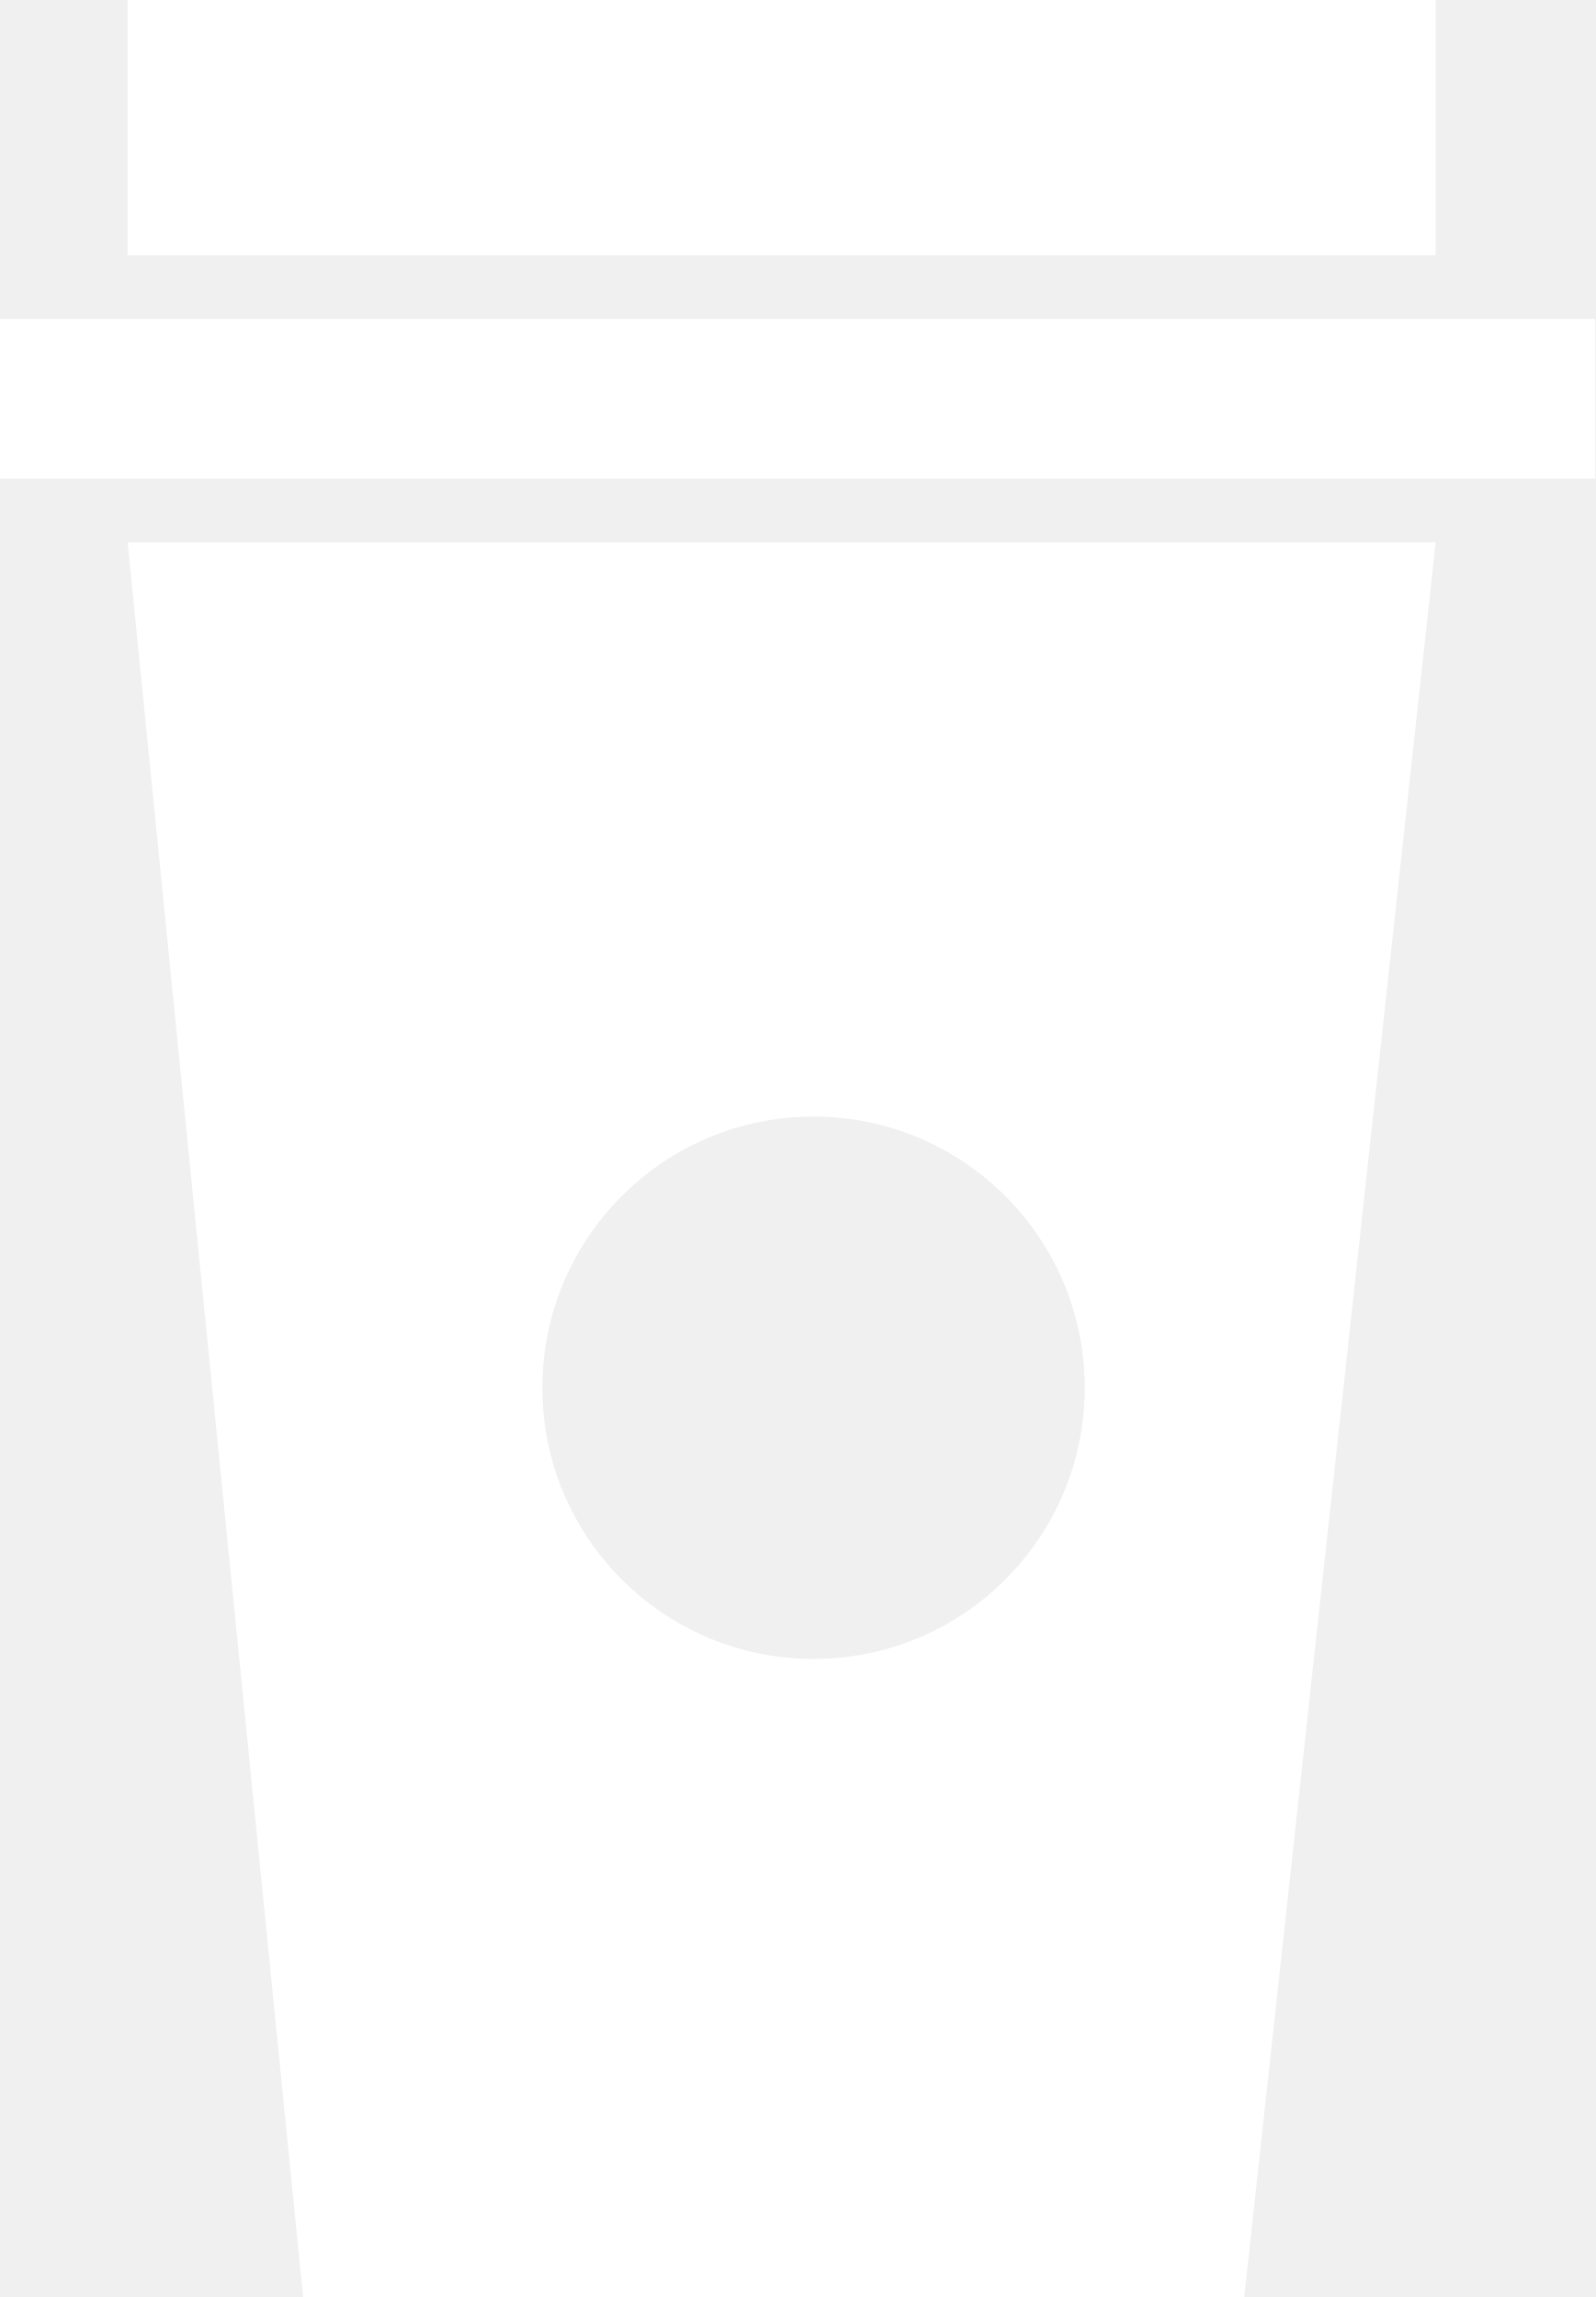
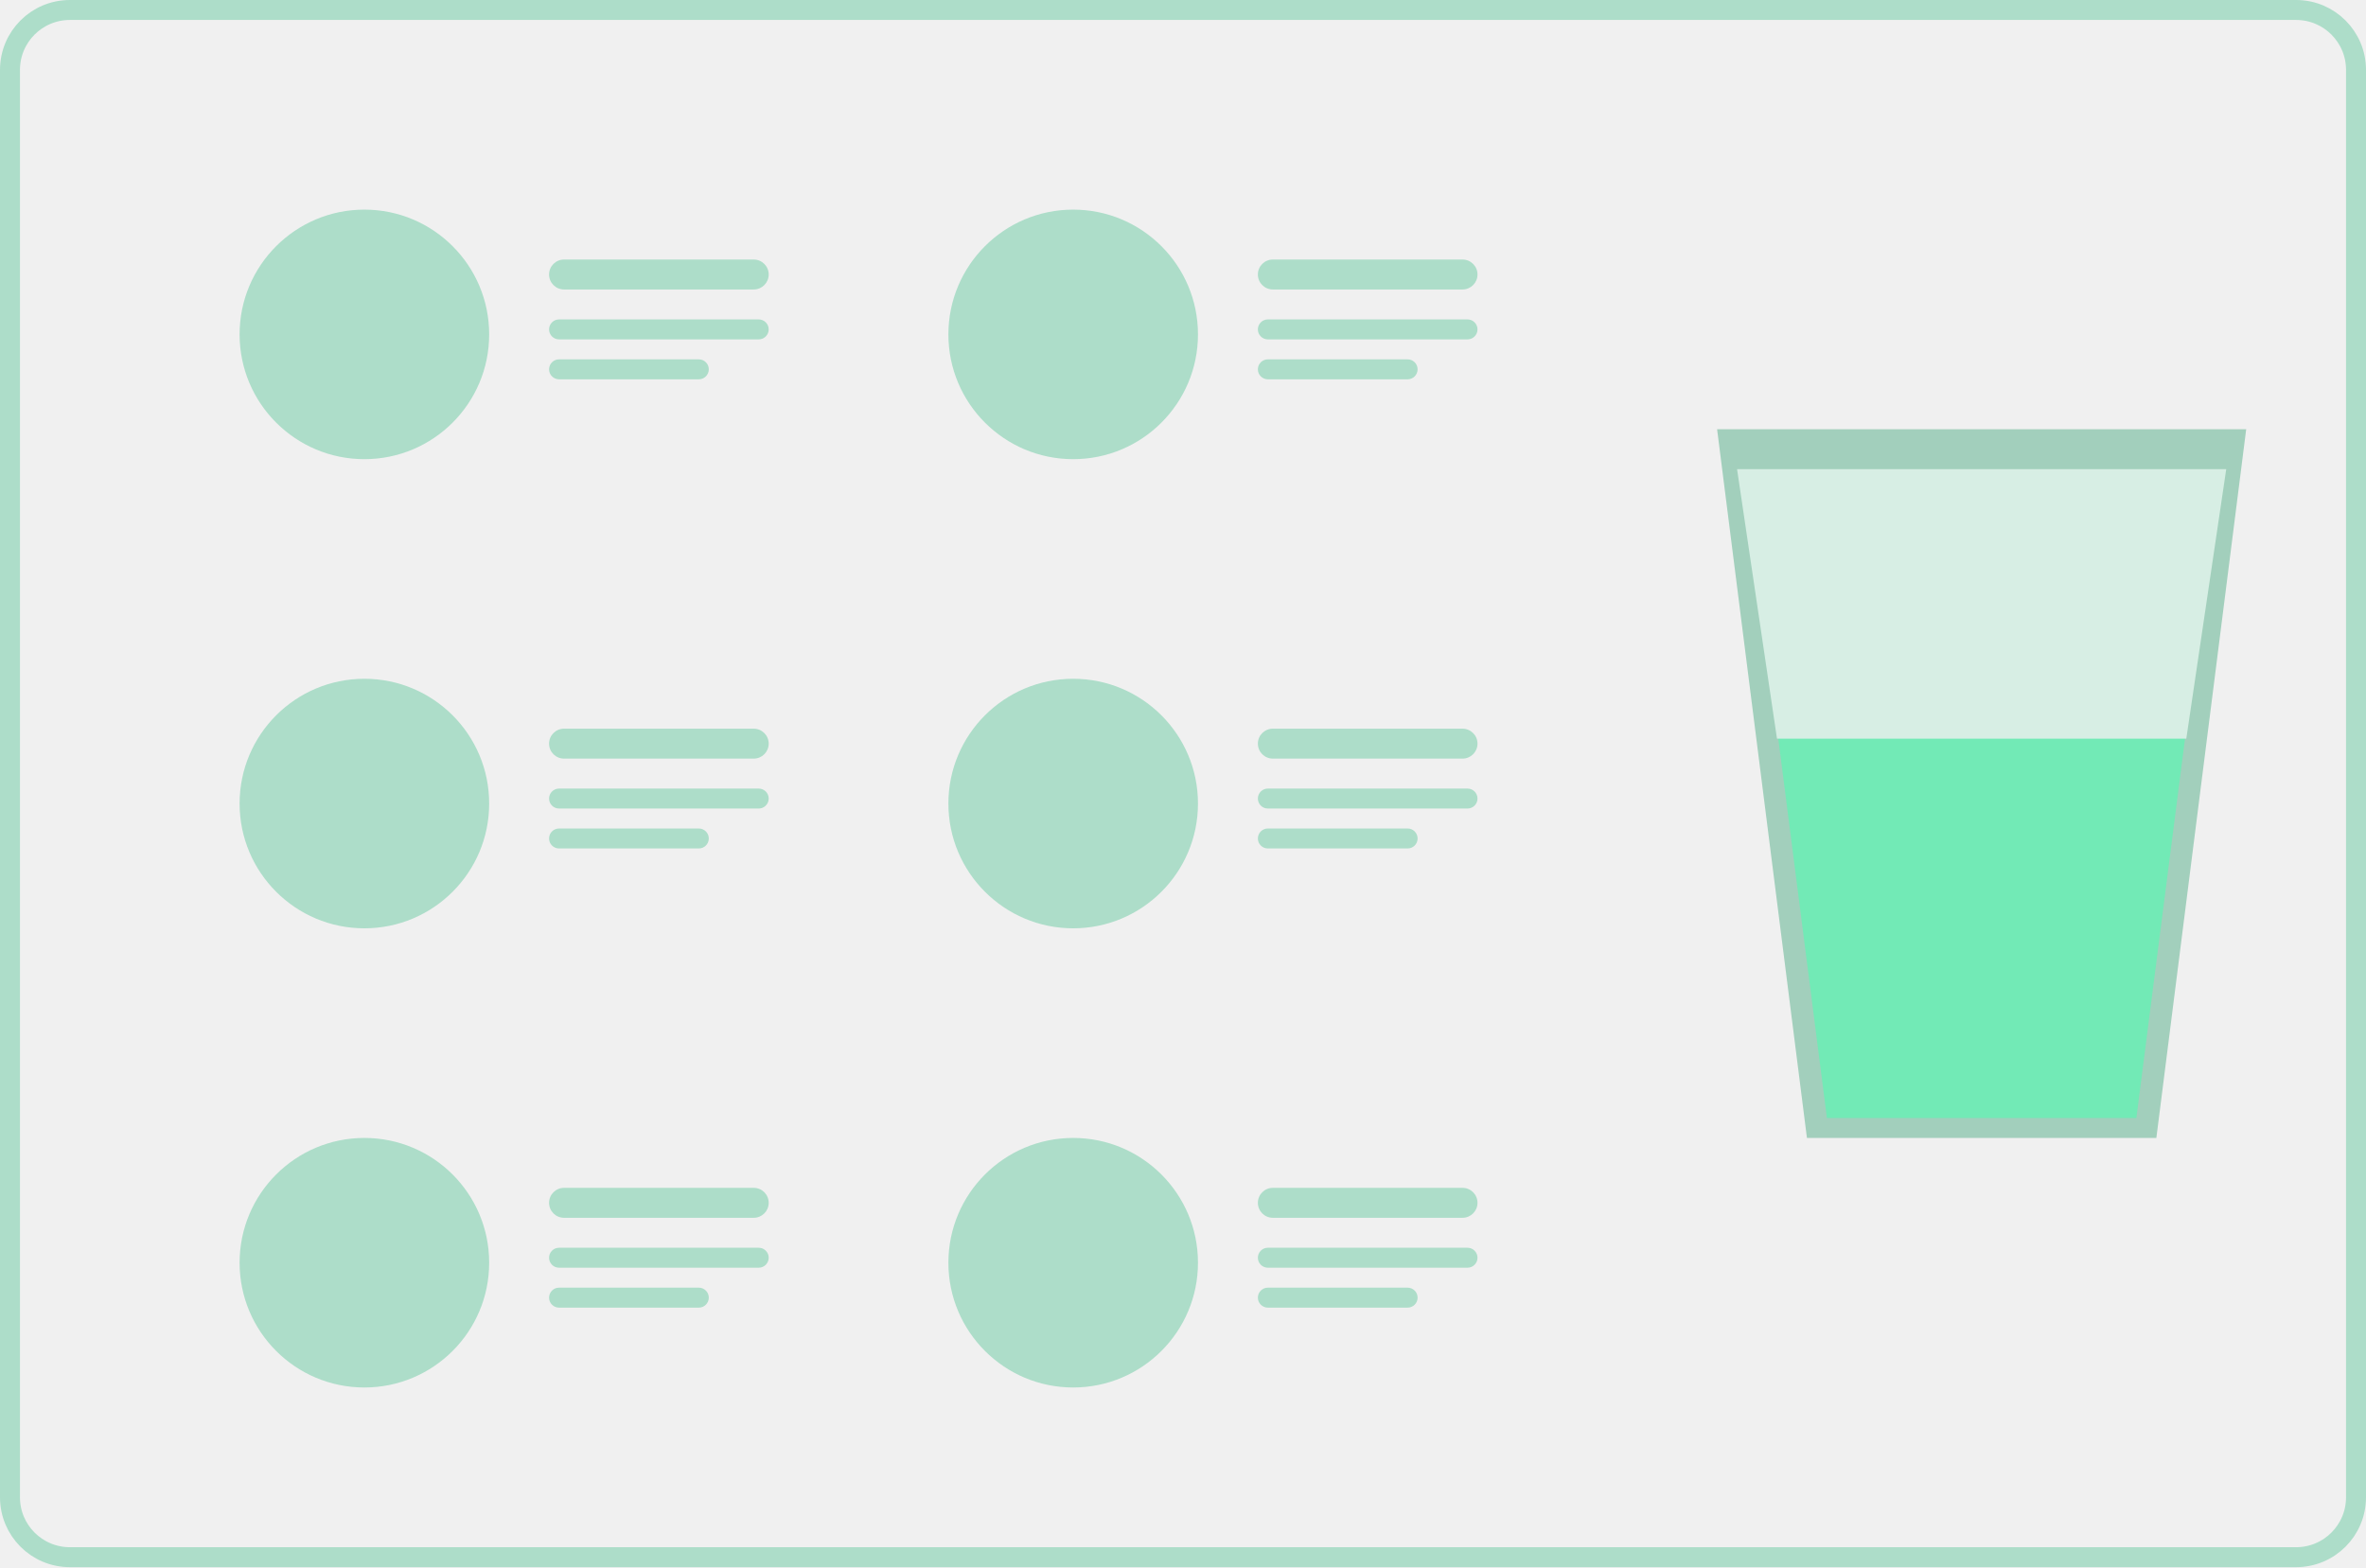
- <svg xmlns="http://www.w3.org/2000/svg" width="50px" height="72px" viewBox="0 0 50 72" version="1.1">
+ <svg xmlns="http://www.w3.org/2000/svg" width="237px" height="157px" viewBox="0 0 237 157" version="1.1">
  <defs />
  <g id="Page-1" stroke="none" stroke-width="1" fill="none" fill-rule="evenodd">
-     <g id="Group-3" fill="#FFFFFF">
-       <rect id="Rectangle-6" x="0" y="10" width="50" height="5" />
-       <path d="M4,17 L45,17 L39,72 L9.5,72 L4,17 Z M25.5,52 C30.194,52 34,48.194 34,43.5 C34,38.806 30.194,35 25.5,35 C20.806,35 17,38.806 17,43.5 C17,48.194 20.806,52 25.5,52 Z" id="Combined-Shape" />
-       <rect id="Rectangle-6-Copy" x="4" y="0" width="41" height="8" />
+     <g id="Group">
+       <rect id="Rectangle-2" stroke="#ADDDC9" stroke-width="2" x="1" y="1" width="235" height="155" rx="6" />
+       <g id="Group-Copy" transform="translate(95, 21)" fill="#ADDDC9">
+         <circle id="Oval" cx="12.5" cy="12.5" r="12.5" />
+         <rect id="Rectangle-3" x="31" y="5" width="22" height="3" rx="1.5" />
+         <rect id="Rectangle-3-Copy" x="31" y="11" width="22" height="2" rx="1" />
+         <rect id="Rectangle-3-Copy-2" x="31" y="15" width="16" height="2" rx="1" />
+       </g>
+       <g id="Group-Copy-6" transform="translate(24, 21)" fill="#ADDDC9">
+         <circle id="Oval" cx="12.5" cy="12.5" r="12.5" />
+         <rect id="Rectangle-3" x="31" y="5" width="22" height="3" rx="1.5" />
+         <rect id="Rectangle-3-Copy" x="31" y="11" width="22" height="2" rx="1" />
+         <rect id="Rectangle-3-Copy-2" x="31" y="15" width="16" height="2" rx="1" />
+       </g>
+       <g id="Group-Copy-2" transform="translate(24, 68)" fill="#ADDDC9">
+         <circle id="Oval" cx="12.5" cy="12.5" r="12.5" />
+         <rect id="Rectangle-3" x="31" y="5" width="22" height="3" rx="1.5" />
+         <rect id="Rectangle-3-Copy" x="31" y="11" width="22" height="2" rx="1" />
+         <rect id="Rectangle-3-Copy-2" x="31" y="15" width="16" height="2" rx="1" />
+       </g>
+       <g id="Group-Copy-4" transform="translate(24, 114)" fill="#ADDDC9">
+         <circle id="Oval" cx="12.5" cy="12.5" r="12.5" />
+         <rect id="Rectangle-3" x="31" y="5" width="22" height="3" rx="1.5" />
+         <rect id="Rectangle-3-Copy" x="31" y="11" width="22" height="2" rx="1" />
+         <rect id="Rectangle-3-Copy-2" x="31" y="15" width="16" height="2" rx="1" />
+       </g>
+       <g id="Group-Copy-3" transform="translate(95, 68)" fill="#ADDDC9">
+         <circle id="Oval" cx="12.5" cy="12.5" r="12.5" />
+         <rect id="Rectangle-3" x="31" y="5" width="22" height="3" rx="1.5" />
+         <rect id="Rectangle-3-Copy" x="31" y="11" width="22" height="2" rx="1" />
+         <rect id="Rectangle-3-Copy-2" x="31" y="15" width="16" height="2" rx="1" />
+       </g>
+       <g id="Group-Copy-5" transform="translate(95, 114)" fill="#ADDDC9">
+         <circle id="Oval" cx="12.5" cy="12.5" r="12.5" />
+         <rect id="Rectangle-3" x="31" y="5" width="22" height="3" rx="1.5" />
+         <rect id="Rectangle-3-Copy" x="31" y="11" width="22" height="2" rx="1" />
+         <rect id="Rectangle-3-Copy-2" x="31" y="15" width="16" height="2" rx="1" />
+       </g>
+       <g id="Group-2" transform="translate(172, 43)">
+         <polygon id="Rectangle-4" fill="#A2CFBC" points="0 0 53 0 44 71 9 71" />
+         <polygon id="Rectangle-5" fill="#72EAB6" points="6 30 47 30 42 69 11 69" />
+         <polygon id="Rectangle-5-Copy" fill="#D7EEE4" points="2 4 51 4 47 31 6 31" />
+       </g>
    </g>
  </g>
</svg>
